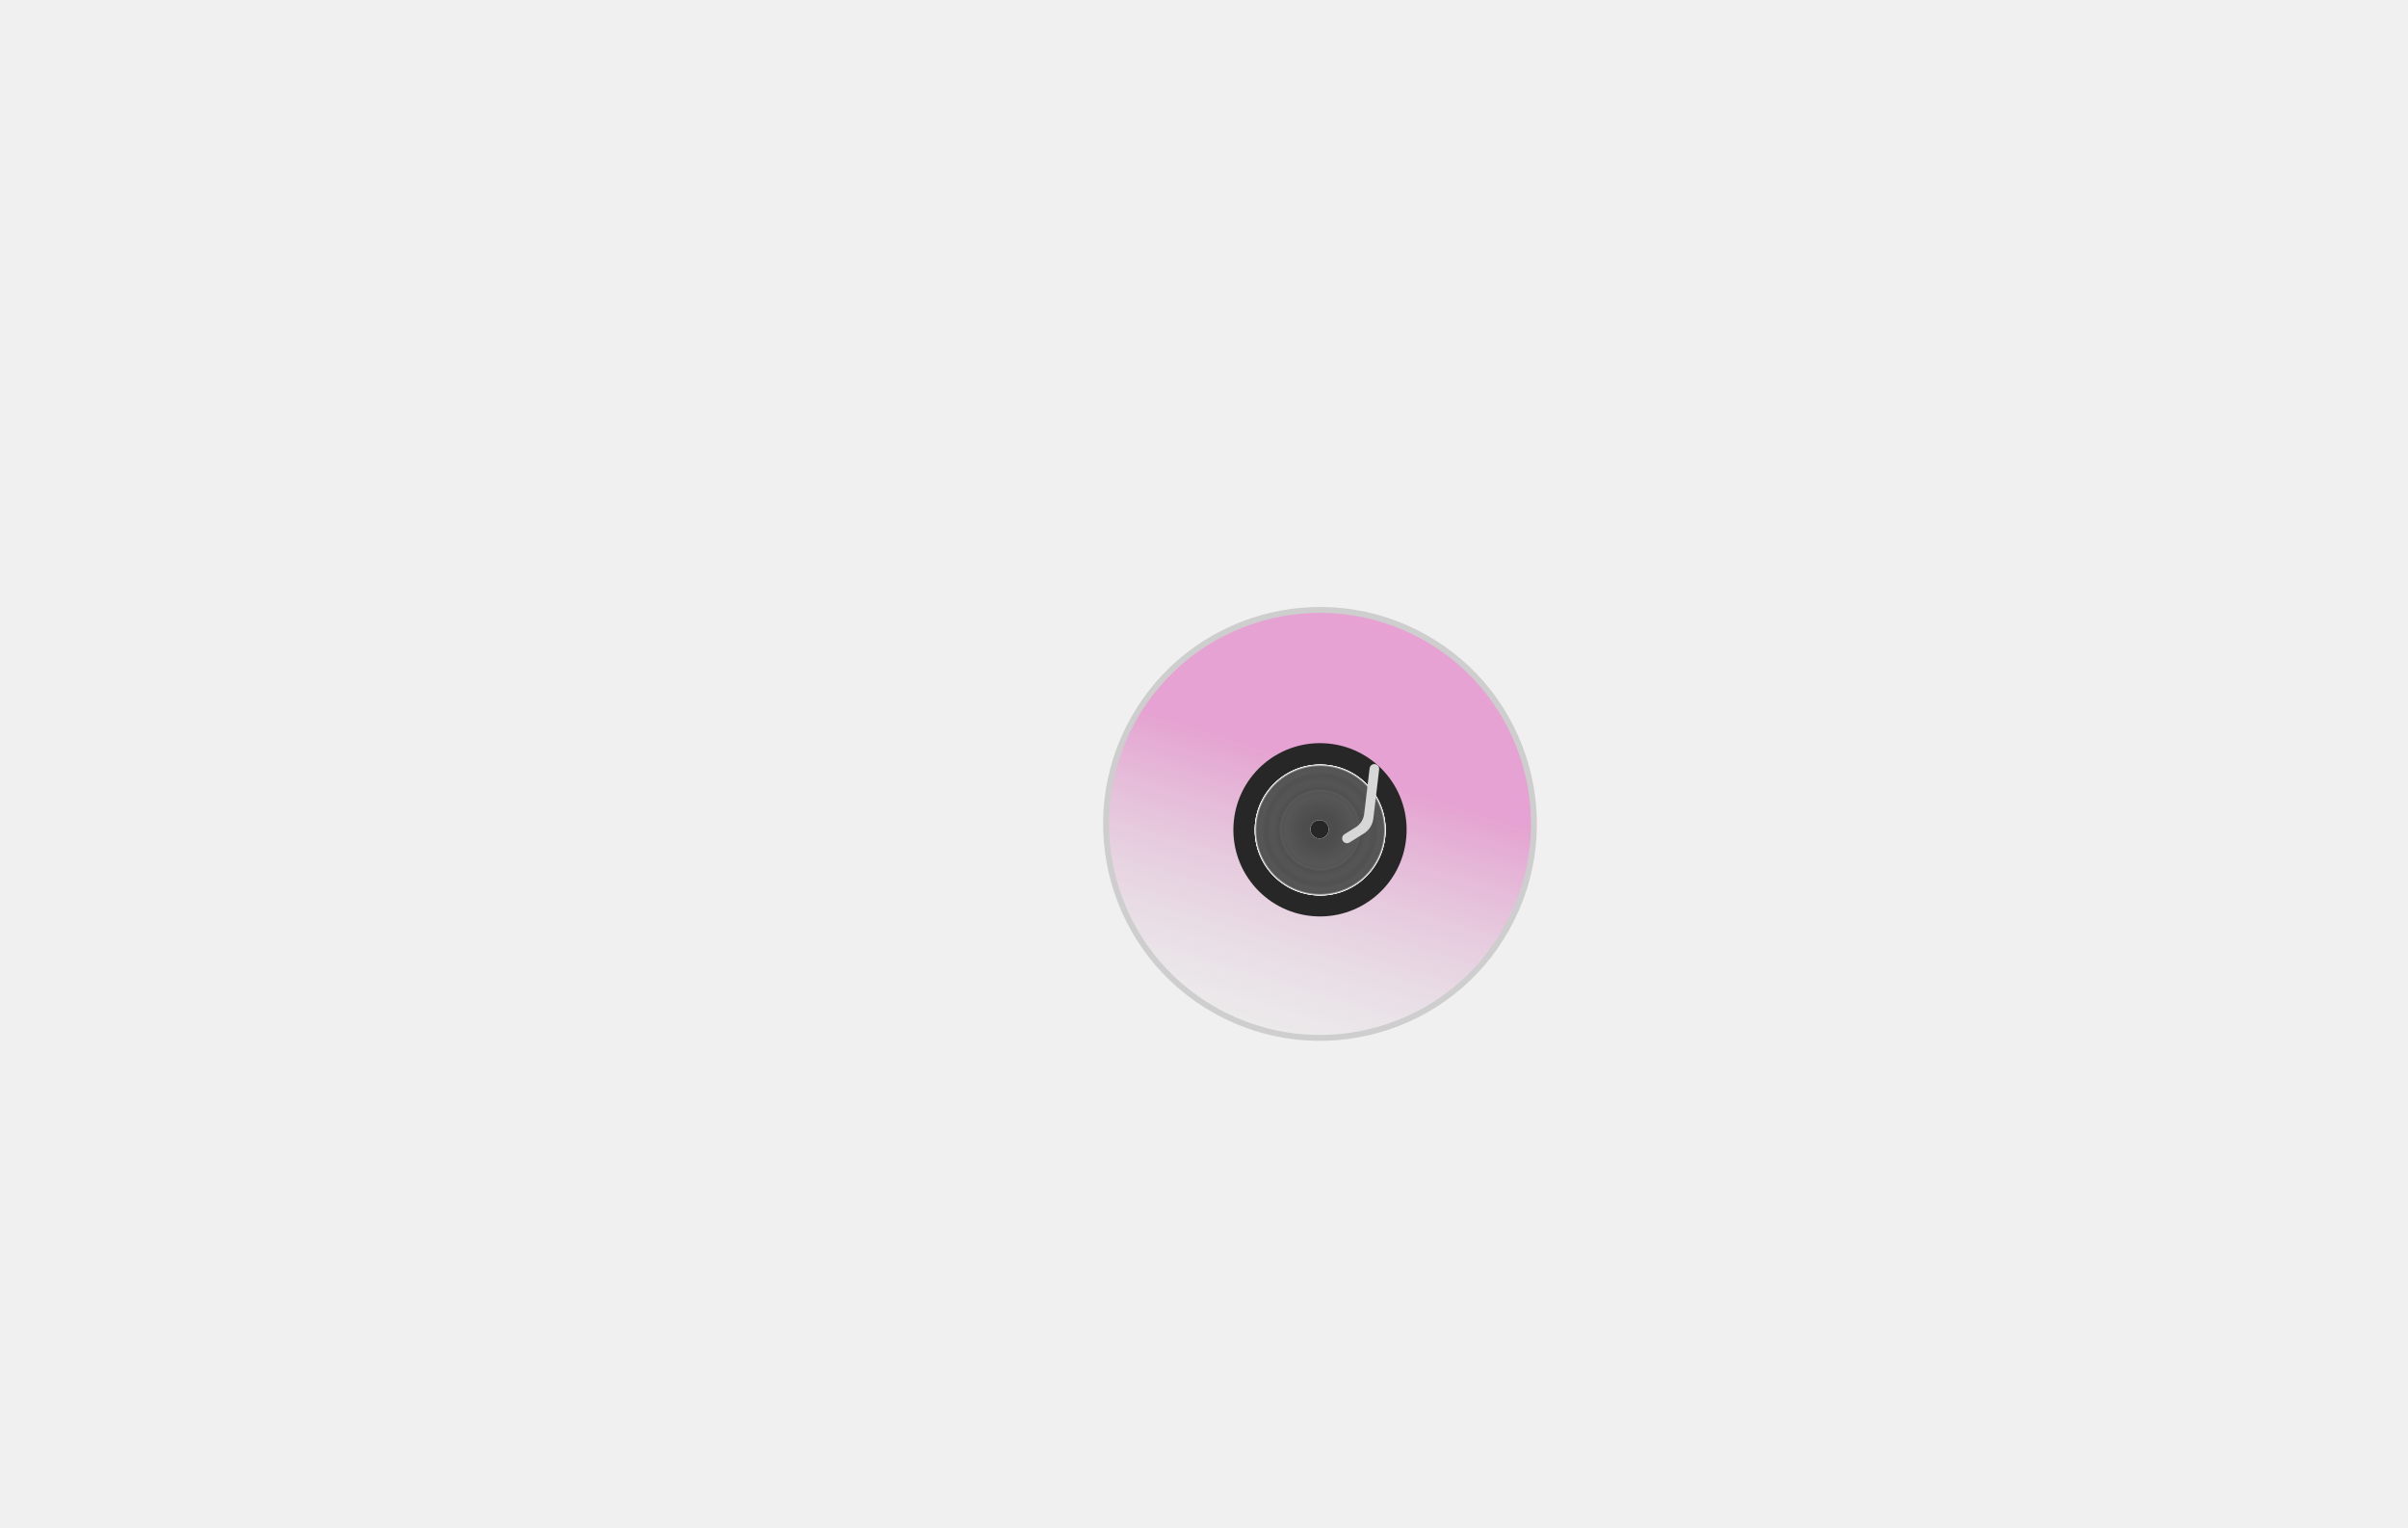
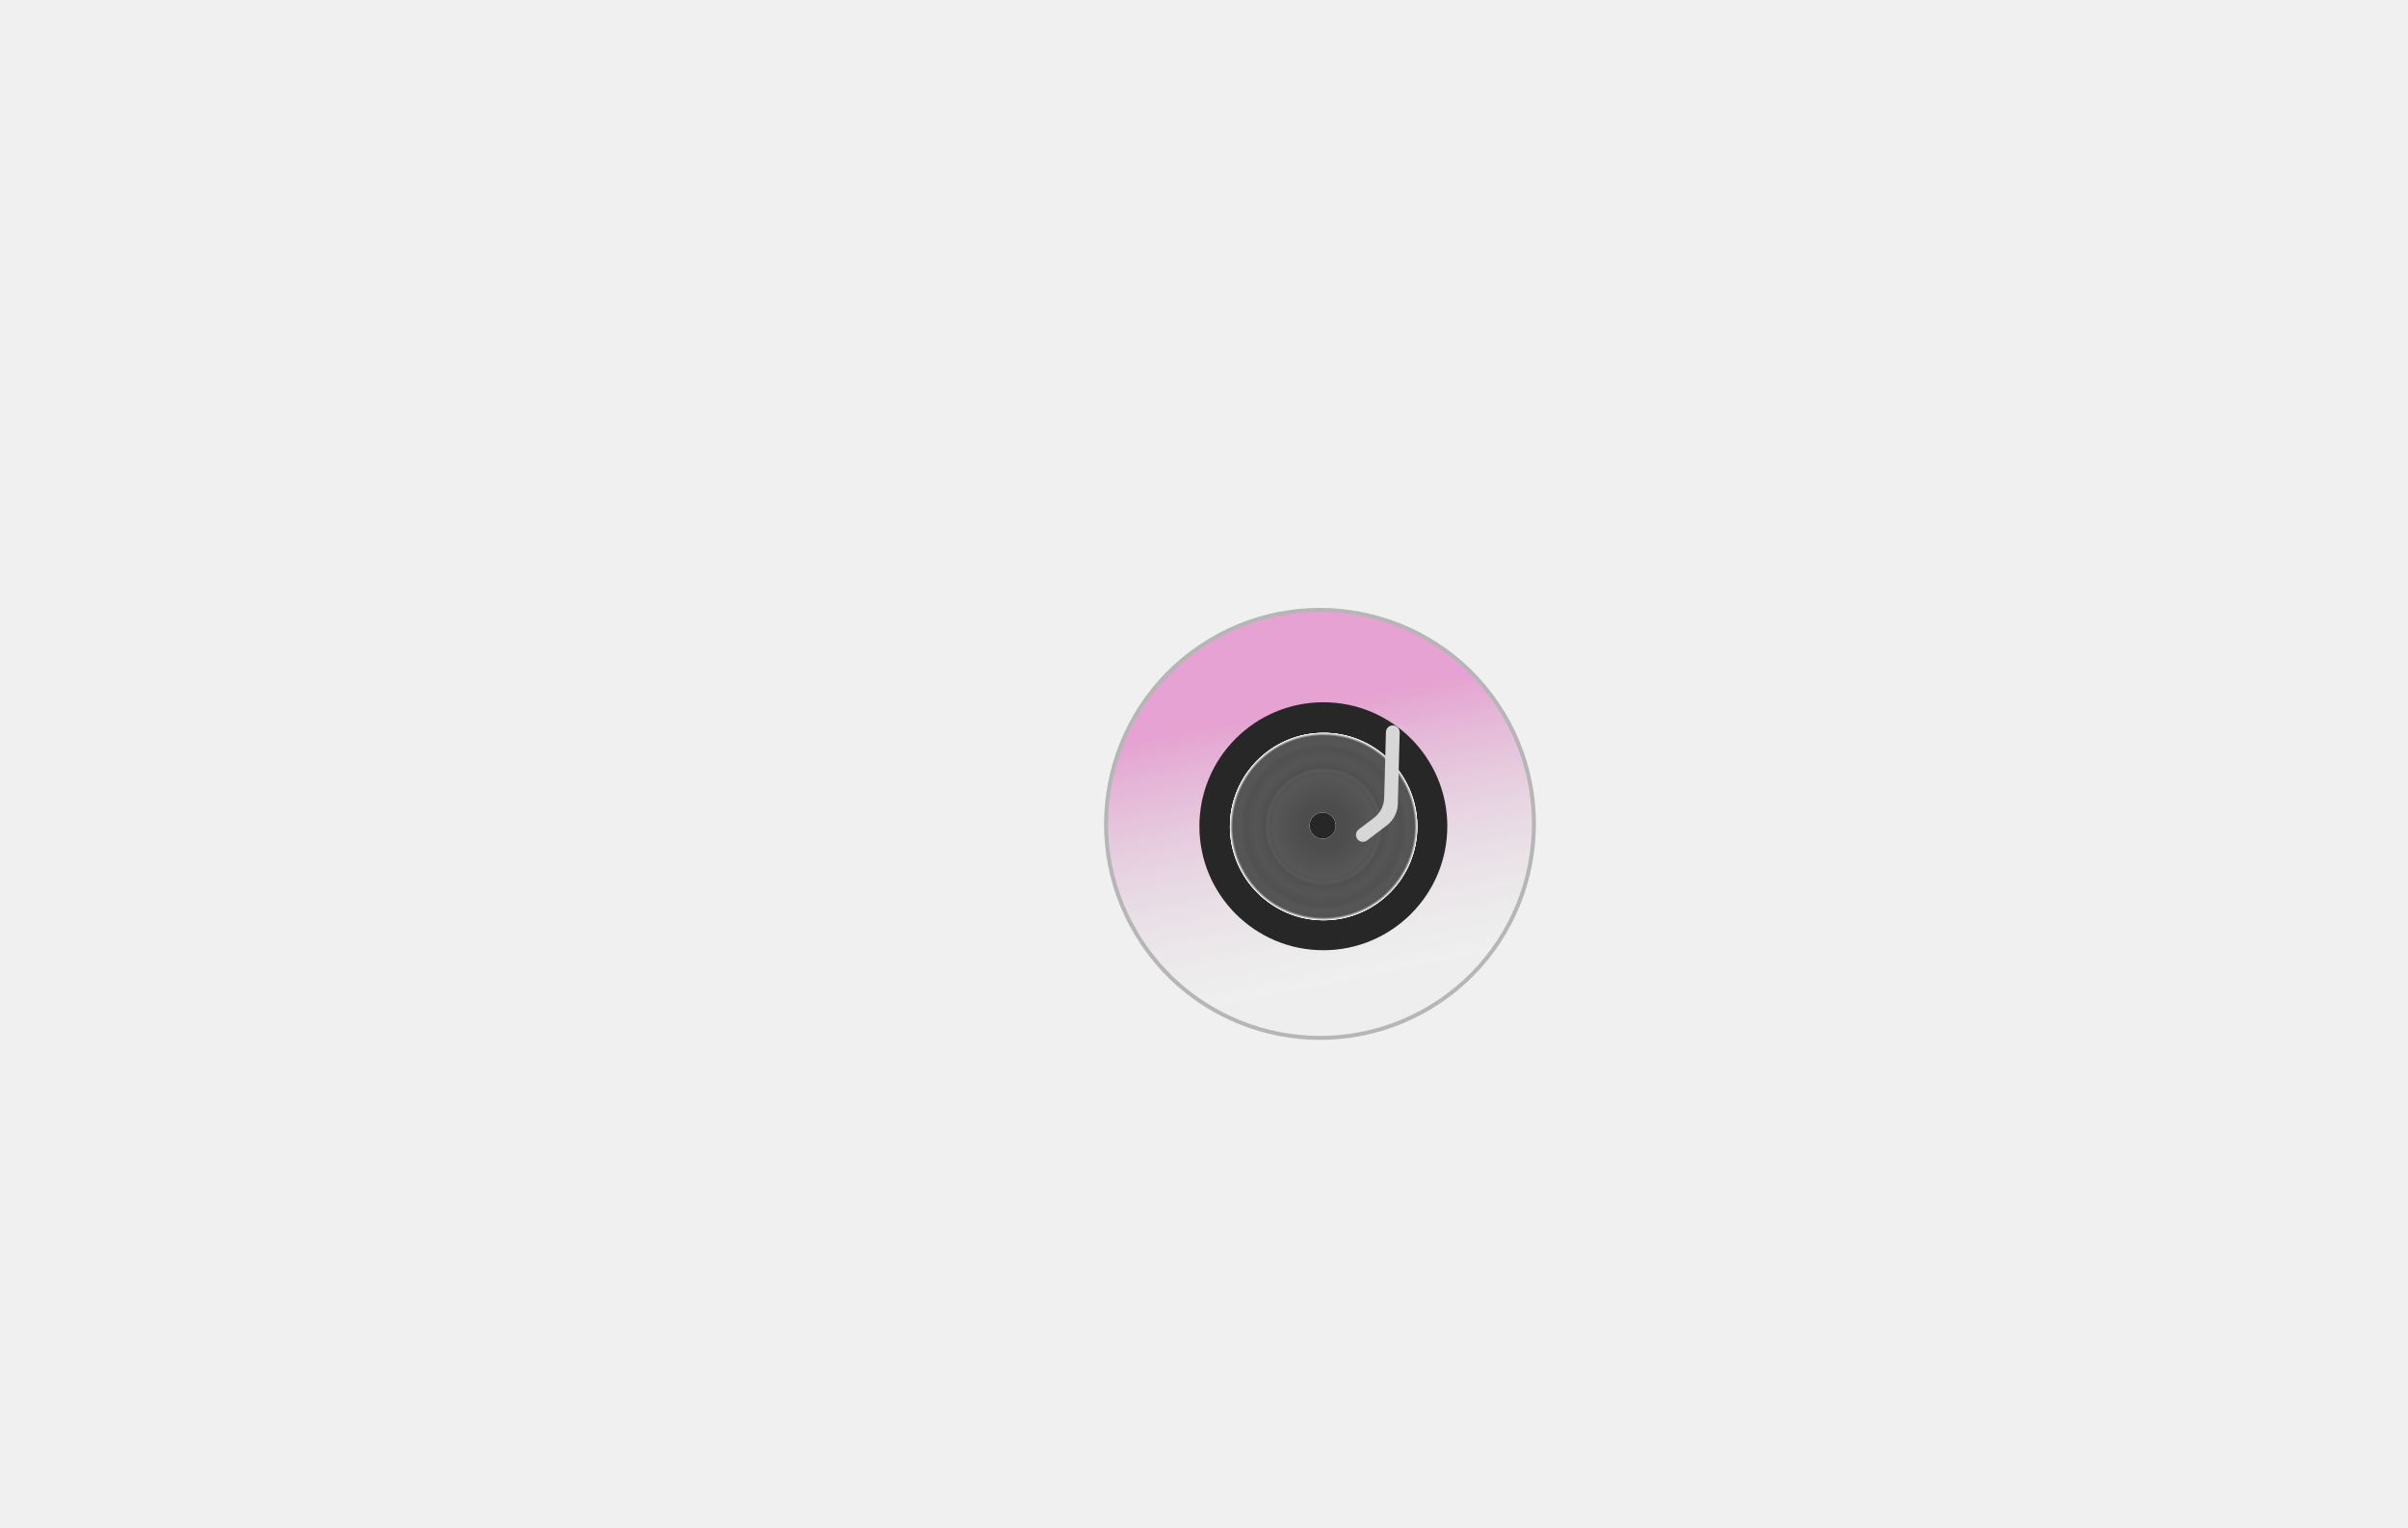
<svg xmlns="http://www.w3.org/2000/svg" width="820" height="520" viewBox="480 180 820 520" fill="none">
  <defs>
-     <linearGradient id="paint15_linear_285_2703" x1="993.207" y1="539.816" x2="956.284" y2="371.508" gradientUnits="userSpaceOnUse">
+     <linearGradient id="rec3-paint0_linear_525_984" x1="116.273" y1="124.278" x2="152.748" y2="23.086" gradientUnits="userSpaceOnUse">
      <stop stop-color="#D9D9D9" stop-opacity="0.03" />
      <stop offset="0.644" stop-color="#E5A1D1" />
      <stop offset="1" stop-color="#E6A1D2" />
    </linearGradient>
-     <radialGradient id="paint60_radial_285_2703" cx="0" cy="0" r="1" gradientUnits="userSpaceOnUse" gradientTransform="translate(929.563 462.576) rotate(4.79981) scale(22.2984)">
+     <radialGradient id="rec3-paint1_radial_525_984" cx="0" cy="0" r="1" gradientUnits="userSpaceOnUse" gradientTransform="translate(134.071 88.8181) rotate(-0.490819) scale(23.4322)">
      <stop offset="0.24" />
      <stop offset="0.542" stop-color="#0E0E0E" />
      <stop offset="0.568" stop-color="#0A0A0A" />
      <stop offset="0.604" stop-color="#111111" />
      <stop offset="0.63" stop-color="#030303" />
      <stop offset="0.693" stop-color="#0A0A0A" />
      <stop offset="0.74" stop-color="#0C0C0C" />
      <stop offset="0.776" stop-color="#090909" />
      <stop offset="0.802" stop-color="#070707" />
      <stop offset="0.838" stop-color="#050505" />
      <stop offset="0.894" stop-color="#0D0D0D" />
      <stop offset="0.922" stop-color="#0C0C0C" />
      <stop offset="0.969" stop-color="#0C0C0C" />
      <stop offset="1" stop-color="#F8F8F8" />
    </radialGradient>
-     <radialGradient id="paint61_radial_285_2703" cx="0" cy="0" r="1" gradientUnits="userSpaceOnUse" gradientTransform="translate(929.563 462.576) rotate(4.79981) scale(22.2984)">
+     <radialGradient id="rec3-paint2_radial_525_984" cx="0" cy="0" r="1" gradientUnits="userSpaceOnUse" gradientTransform="translate(134.071 88.8181) rotate(-0.490819) scale(23.4322)">
      <stop offset="0.24" />
      <stop offset="0.542" stop-color="#0E0E0E" />
      <stop offset="0.568" stop-color="#0A0A0A" />
      <stop offset="0.604" stop-color="#111111" />
      <stop offset="0.63" stop-color="#030303" />
      <stop offset="0.693" stop-color="#0A0A0A" />
      <stop offset="0.74" stop-color="#0C0C0C" />
      <stop offset="0.776" stop-color="#090909" />
      <stop offset="0.802" stop-color="#070707" />
      <stop offset="0.838" stop-color="#050505" />
      <stop offset="0.894" stop-color="#0D0D0D" />
      <stop offset="0.922" stop-color="#0C0C0C" />
      <stop offset="0.969" stop-color="#0C0C0C" />
      <stop offset="1" stop-color="#F8F8F8" />
    </radialGradient>
  </defs>
-   <circle cx="929.5" cy="460.5" r="72.845" transform="rotate(29.2261 929.5 460.5)" fill="url(#paint15_linear_285_2703)" fill-opacity="0.99" stroke="#CECECE" stroke-width="2" />
-   <circle cx="929.5" cy="460.5" r="24.5" fill="#F5ABDE" />
-   <circle cx="929.502" cy="462.502" r="29.5" transform="rotate(5.29063 929.502 462.502)" fill="#272727" />
-   <path d="M931.428 440.356C943.7 441.387 952.813 452.17 951.783 464.442C950.752 476.714 939.969 485.827 927.697 484.796C915.425 483.766 906.312 472.982 907.342 460.71C908.373 448.439 919.157 439.326 931.428 440.356ZM929.086 465.461C930.811 465.606 932.326 464.325 932.471 462.6C932.616 460.875 931.335 459.359 929.61 459.214C927.885 459.069 926.369 460.35 926.225 462.075C926.08 463.8 927.361 465.316 929.086 465.461Z" fill="white" />
-   <path d="M931.428 440.356C943.7 441.387 952.813 452.17 951.783 464.442C950.752 476.714 939.969 485.827 927.697 484.796C915.425 483.766 906.312 472.982 907.342 460.71C908.373 448.439 919.157 439.326 931.428 440.356ZM929.086 465.461C930.811 465.606 932.326 464.325 932.471 462.6C932.616 460.875 931.335 459.359 929.61 459.214C927.885 459.069 926.369 460.35 926.225 462.075C926.08 463.8 927.361 465.316 929.086 465.461Z" fill="url(#paint60_radial_285_2703)" fill-opacity="0.7" />
-   <path d="M931.428 440.356C943.7 441.387 952.813 452.17 951.783 464.442C950.752 476.714 939.969 485.827 927.697 484.796C915.425 483.766 906.312 472.982 907.342 460.71C908.373 448.439 919.157 439.326 931.428 440.356ZM929.086 465.461C930.811 465.606 932.326 464.325 932.471 462.6C932.616 460.875 931.335 459.359 929.61 459.214C927.885 459.069 926.369 460.35 926.225 462.075C926.08 463.8 927.361 465.316 929.086 465.461Z" fill="white" />
-   <path d="M931.428 440.356C943.7 441.387 952.813 452.17 951.783 464.442C950.752 476.714 939.969 485.827 927.697 484.796C915.425 483.766 906.312 472.982 907.342 460.71C908.373 448.439 919.157 439.326 931.428 440.356ZM929.086 465.461C930.811 465.606 932.326 464.325 932.471 462.6C932.616 460.875 931.335 459.359 929.61 459.214C927.885 459.069 926.369 460.35 926.225 462.075C926.08 463.8 927.361 465.316 929.086 465.461Z" fill="url(#paint61_radial_285_2703)" fill-opacity="0.7" />
-   <path d="M948.216 440.139C949.115 440.246 949.757 441.062 949.65 441.961L947.664 458.673C947.413 460.784 946.216 462.667 944.411 463.79L939.545 466.818C938.777 467.296 937.766 467.061 937.288 466.292C936.809 465.524 937.044 464.513 937.813 464.034L941.673 461.632C943.268 460.639 944.325 458.976 944.547 457.11L946.394 441.574C946.501 440.675 947.316 440.033 948.216 440.139Z" fill="#D7D7D7" />
+   <g transform="translate(929.5 460.5) scale(1.361587) translate(-133.162 -88.1627)">
+     <circle cx="133.162" cy="88.163" r="53.5" transform="rotate(-31.1976 133.162 88.1627)" fill="url(#rec3-paint0_linear_525_984)" fill-opacity="0.99" stroke="#B6B6B6" />
+     <circle cx="134" cy="88.747" r="31" fill="#272727" />
+     <path d="M133.871 65.387C146.812 65.276 157.392 75.677 157.503 88.617C157.614 101.558 147.213 112.139 134.272 112.249C121.331 112.36 110.751 101.96 110.64 89.019C110.529 76.078 120.93 65.498 133.871 65.387ZM133.852 91.883C135.671 91.867 137.133 90.38 137.117 88.561C137.102 86.742 135.614 85.28 133.795 85.296C131.976 85.311 130.515 86.798 130.53 88.617C130.546 90.436 132.033 91.898 133.852 91.883Z" fill="white" />
+     <path d="M133.871 65.387C146.812 65.276 157.392 75.677 157.503 88.617C157.614 101.558 147.213 112.139 134.272 112.249C121.331 112.36 110.751 101.96 110.64 89.019C110.529 76.078 120.93 65.498 133.871 65.387ZM133.852 91.883C135.671 91.867 137.133 90.38 137.117 88.561C137.102 86.742 135.614 85.28 133.795 85.296C131.976 85.311 130.515 86.798 130.53 88.617C130.546 90.436 132.033 91.898 133.852 91.883Z" fill="url(#rec3-paint1_radial_525_984)" fill-opacity="0.7" />
+     <path d="M133.871 65.387C146.812 65.276 157.392 75.677 157.503 88.617C157.614 101.558 147.213 112.139 134.272 112.249C121.331 112.36 110.751 101.96 110.64 89.019C110.529 76.078 120.93 65.498 133.871 65.387ZM133.852 91.883C135.671 91.867 137.133 90.38 137.117 88.561C137.102 86.742 135.614 85.28 133.795 85.296C131.976 85.311 130.515 86.798 130.53 88.617C130.546 90.436 132.033 91.898 133.852 91.883Z" fill="white" />
+     <path d="M133.871 65.387C146.812 65.276 157.392 75.677 157.503 88.617C157.614 101.558 147.213 112.139 134.272 112.249C121.331 112.36 110.751 101.96 110.64 89.019C110.529 76.078 120.93 65.498 133.871 65.387ZM133.852 91.883C135.671 91.867 137.133 90.38 137.117 88.561C137.102 86.742 135.614 85.28 133.795 85.296C131.976 85.311 130.515 86.798 130.53 88.617C130.546 90.436 132.033 91.898 133.852 91.883Z" fill="url(#rec3-paint2_radial_525_984)" fill-opacity="0.7" />
+     <path d="M151.416 63.534C152.367 63.559 153.118 64.35 153.093 65.301L152.629 83.152C152.574 85.277 151.556 87.262 149.862 88.547L144.929 92.29C144.171 92.865 143.09 92.716 142.515 91.959C141.94 91.201 142.088 90.12 142.846 89.545L146.653 86.657C148.225 85.464 149.17 83.621 149.222 81.647L149.649 65.212C149.673 64.26 150.465 63.509 151.416 63.534Z" fill="#D7D7D7" />
+   </g>
</svg>
